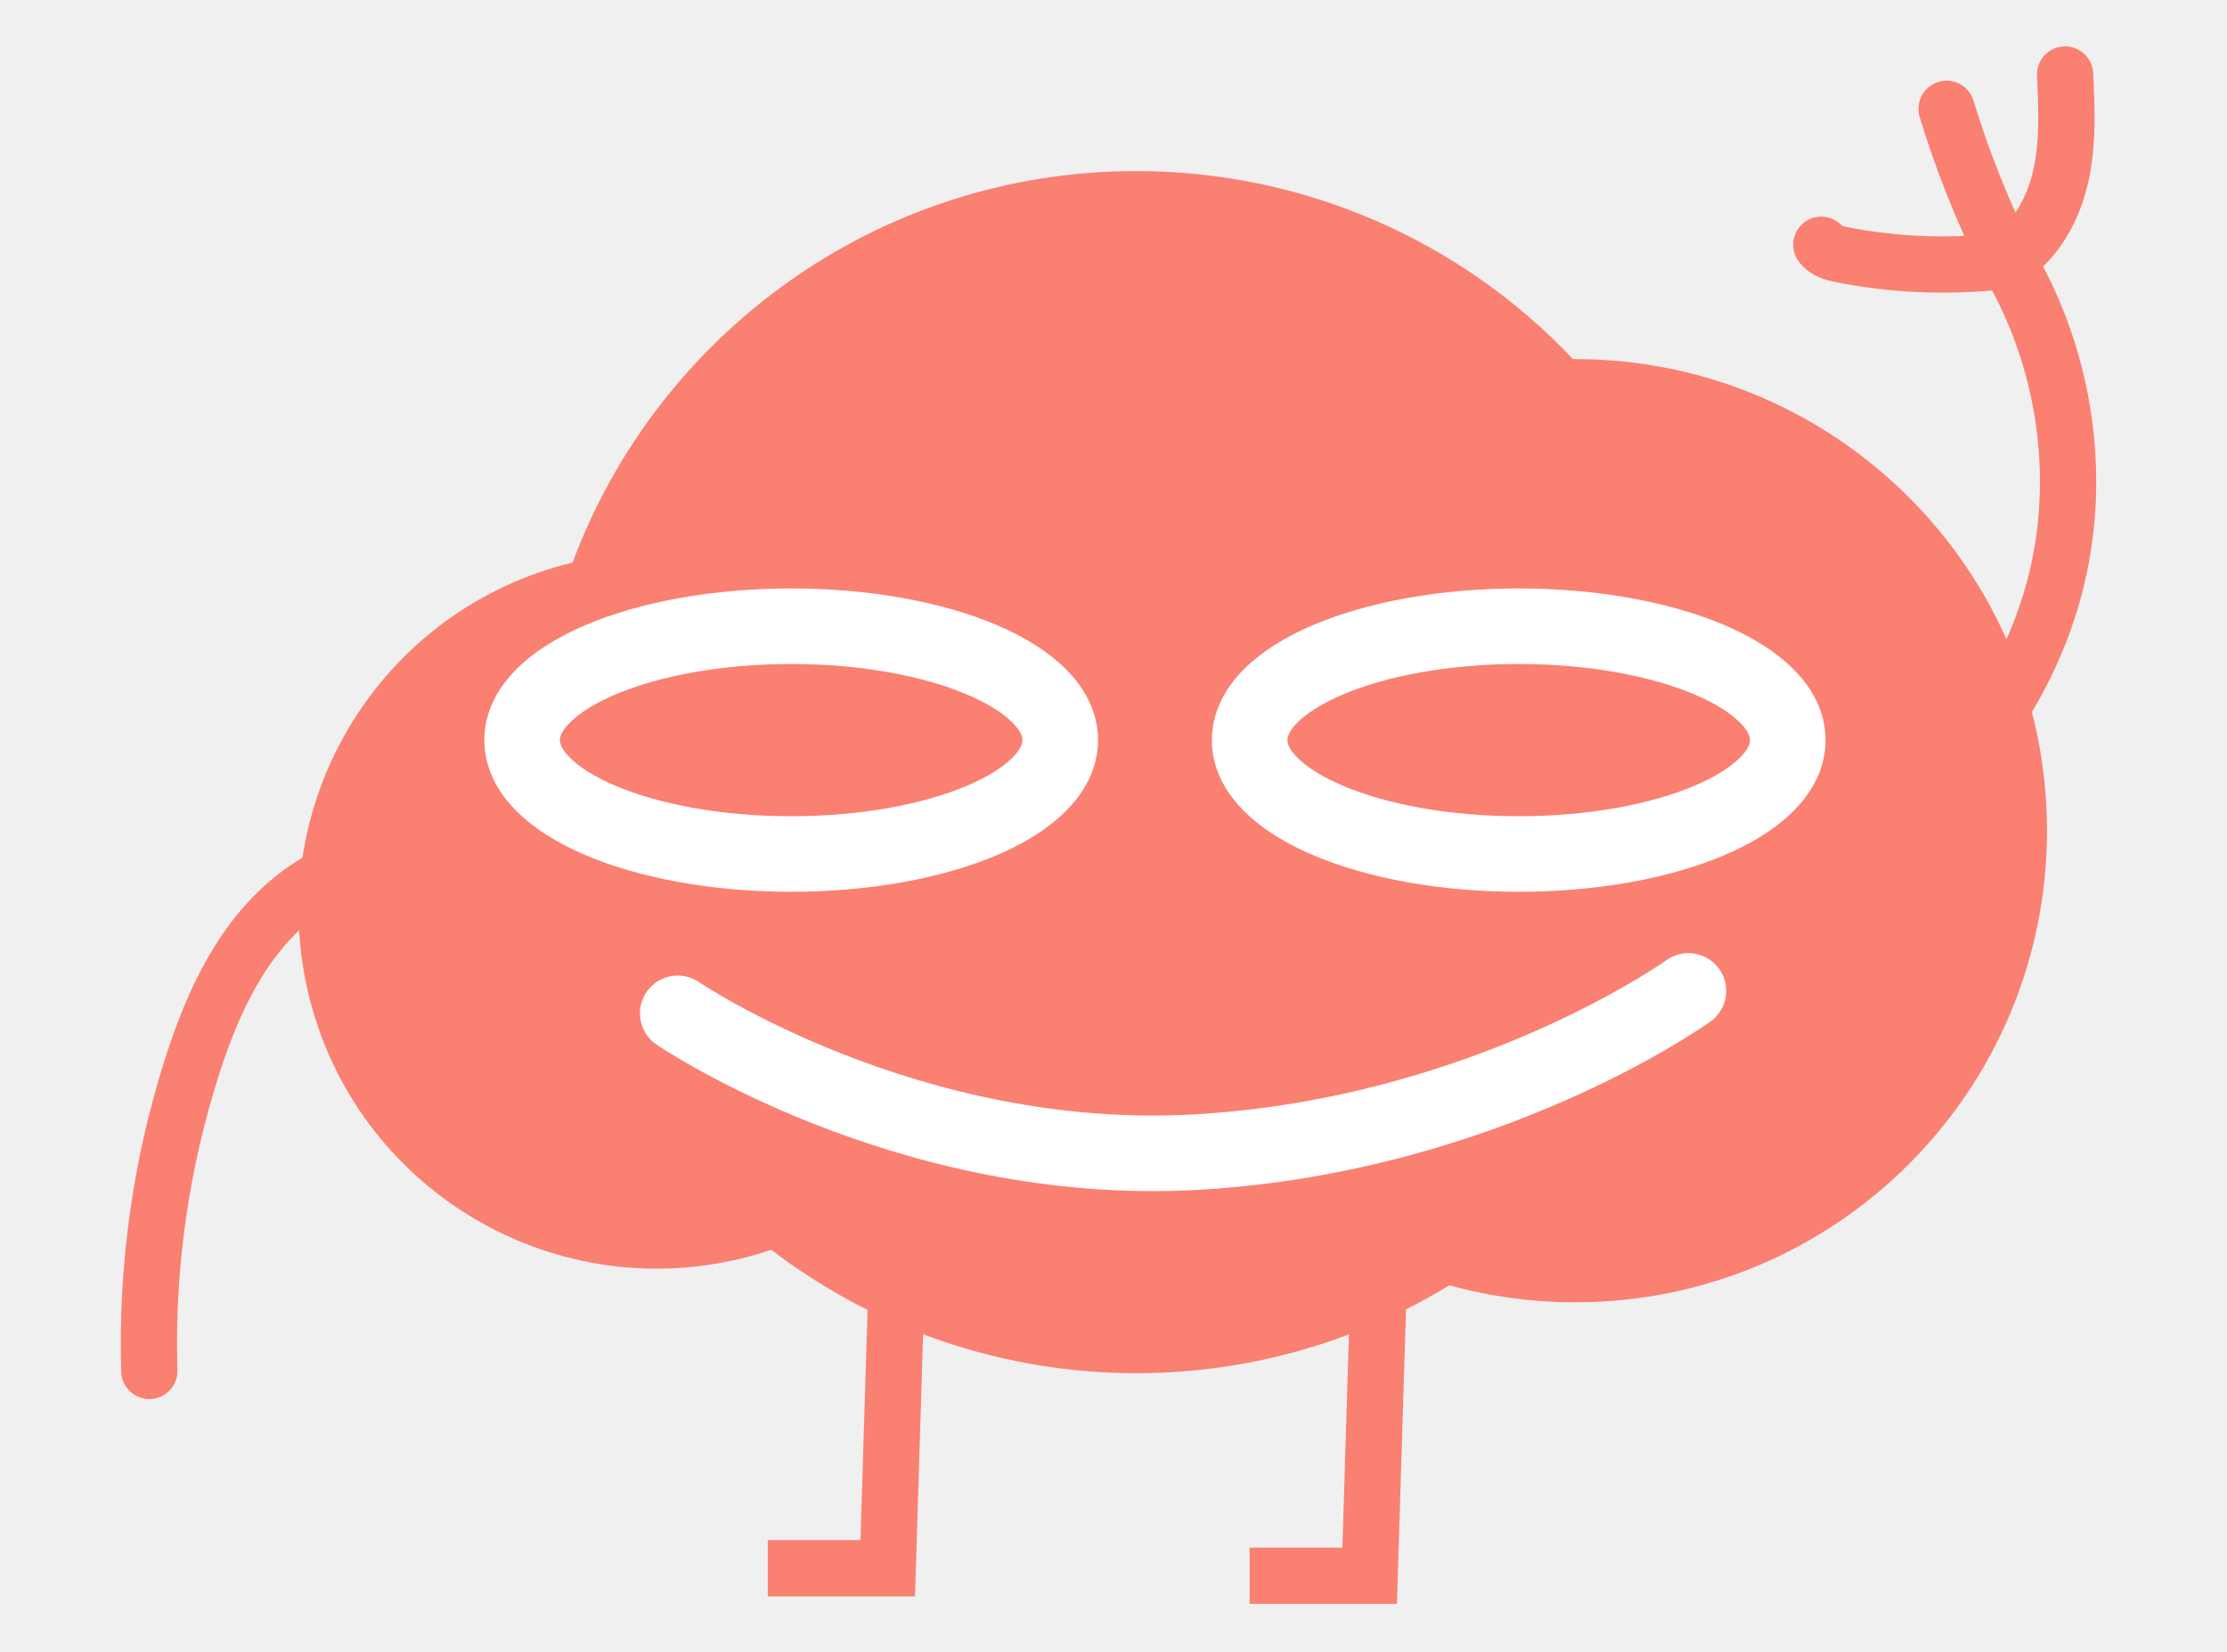
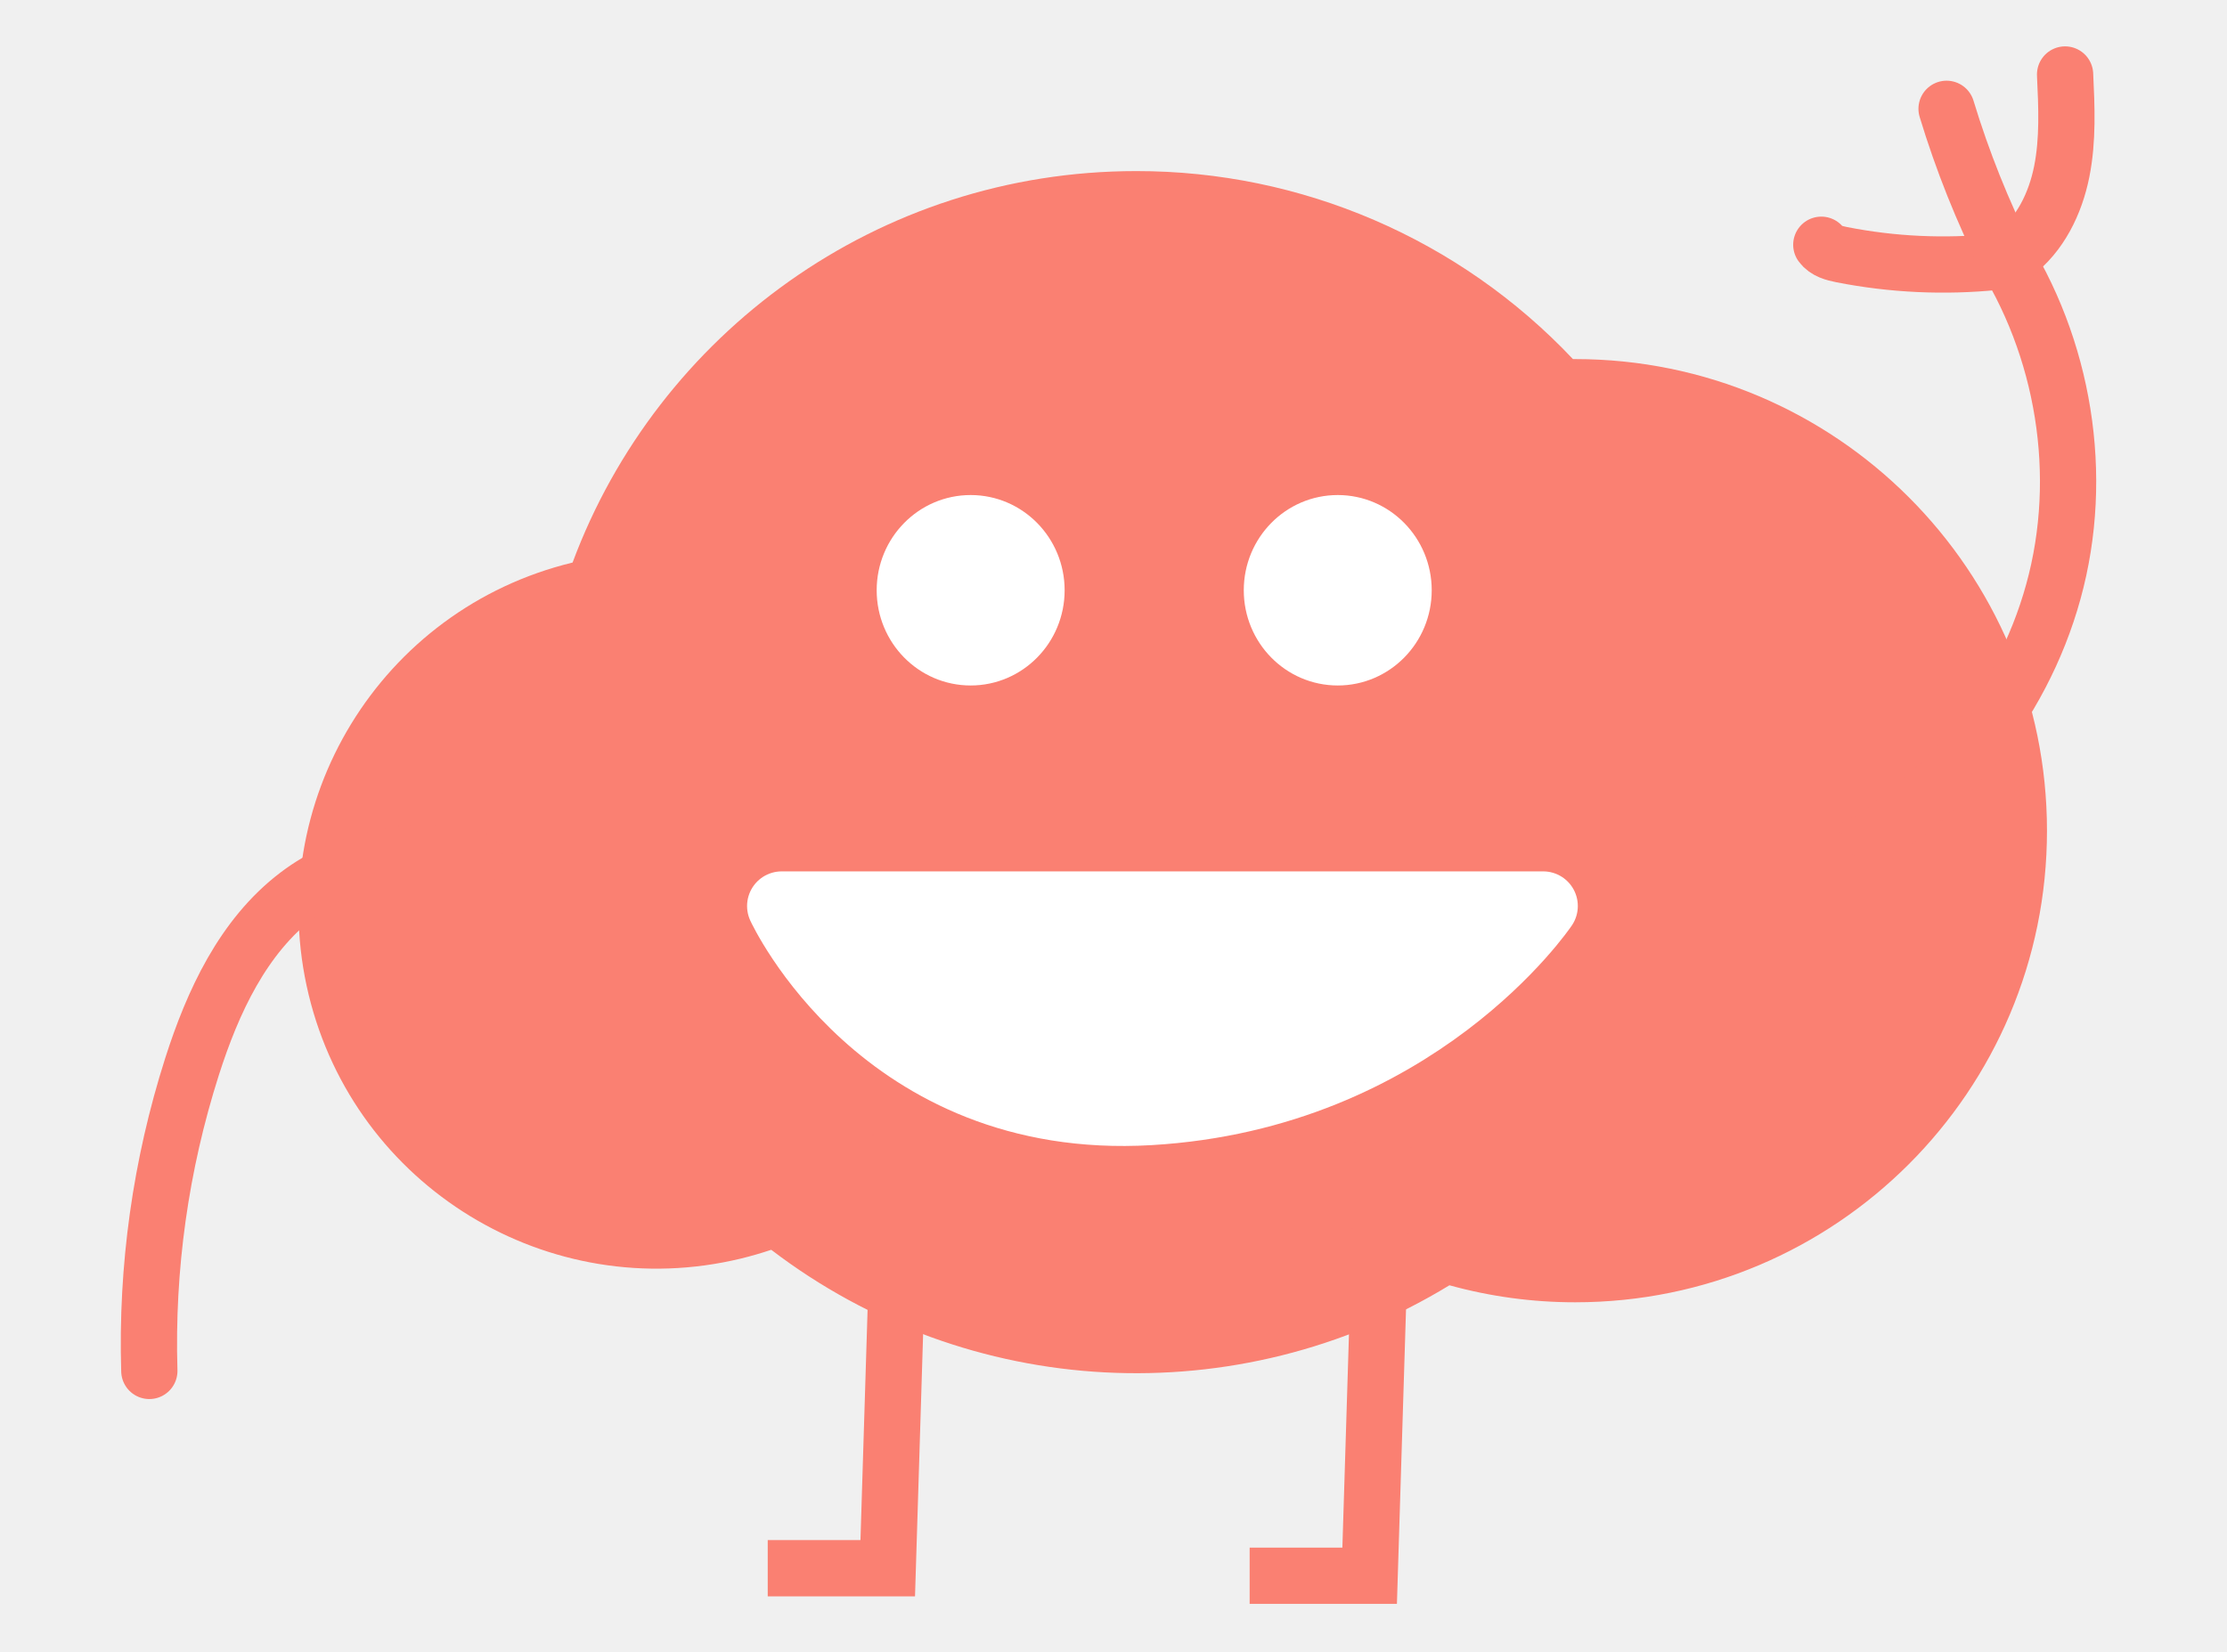
<svg xmlns="http://www.w3.org/2000/svg" id="Layer_1" data-name="Layer 1" viewBox="0 0 1456 1080">
  <defs>
-     <style>.cls-1{fill:salmon;}.cls-2,.cls-3,.cls-4,.cls-5{fill:none;stroke-miterlimit:10;}.cls-2,.cls-3{stroke:salmon;stroke-width:36.78px;}.cls-2,.cls-5{stroke-linecap:round;}.cls-4,.cls-5{stroke:#fff;stroke-width:49.41px;}</style>
+     <style>.cls-1{fill:salmon;}.cls-2,.cls-3{fill:none;stroke:salmon;stroke-width:36.78px;}.cls-2,.cls-5{stroke-linecap:round;}.cls-2,.cls-3,.cls-4{stroke-miterlimit:10;}.cls-4,.cls-5{fill:#fff;stroke:#fff;}.cls-4{stroke-width:21.96px;}.cls-5{stroke-linejoin:round;stroke-width:45.3px;}</style>
  </defs>
  <path class="cls-1" d="M1029.86,234.83h-1.47A392,392,0,0,0,742.87,111.89c-168.94,0-312.9,106.52-368.52,256C248.67,398.31,171.41,524.82,201.8,650.5S358.69,853.44,484.37,823.06q10-2.43,19.86-5.74a393.24,393.24,0,0,0,443.4,23.21,308.12,308.12,0,0,0,82.26,11.12c170.41,0,308.41-138.09,308.41-308.41S1200.2,234.83,1029.86,234.83Z" />
  <path class="cls-2" d="M310.65,562.52c-39.5-10.64-83.74-2-116.29,22.82-35.5,27-55.27,69.8-68.84,112.29A595.65,595.65,0,0,0,97.63,896.54" />
  <path class="cls-3" d="M1210.14,556.36C1278.62,518,1329.38,449.3,1346,372.58s-1.18-160.25-47.64-223.53" />
  <polyline class="cls-3" points="590.21 708.05 580.4 1025.57 501.94 1025.57" />
  <polyline class="cls-3" points="905.28 712.95 895.47 1030.47 817.01 1030.47" />
  <path class="cls-2" d="M1305,171.23a343.24,343.24,0,0,1-100.79-4.67c-5-1-10.46-2.37-13.45-6.51" />
  <path class="cls-2" d="M1312.18,170.09a626,626,0,0,1-39.52-98.93" />
  <path class="cls-2" d="M1316.84,166.23c17-12.7,26.94-33.15,31.11-54s3.19-42.3,2.19-63.52" />
-   <ellipse class="cls-4" cx="517.27" cy="484.01" rx="175.92" ry="74.48" />
-   <ellipse class="cls-4" cx="992.93" cy="484.01" rx="175.92" ry="74.48" />
-   <path class="cls-5" d="M443.1,662.69s149.56,101.75,339.58,90.72S1103.88,648,1103.88,648" />
+   <ellipse class="cls-4" cx="634.61" cy="386.01" rx="50.46" ry="51.29" />
+   <ellipse class="cls-4" cx="874.61" cy="386.01" rx="50.46" ry="51.29" />
+   <path class="cls-5" d="M511.08,592.5s66.16,143.89,240.38,133.77S1008.92,592.5,1008.92,592.5Z" />
</svg>
